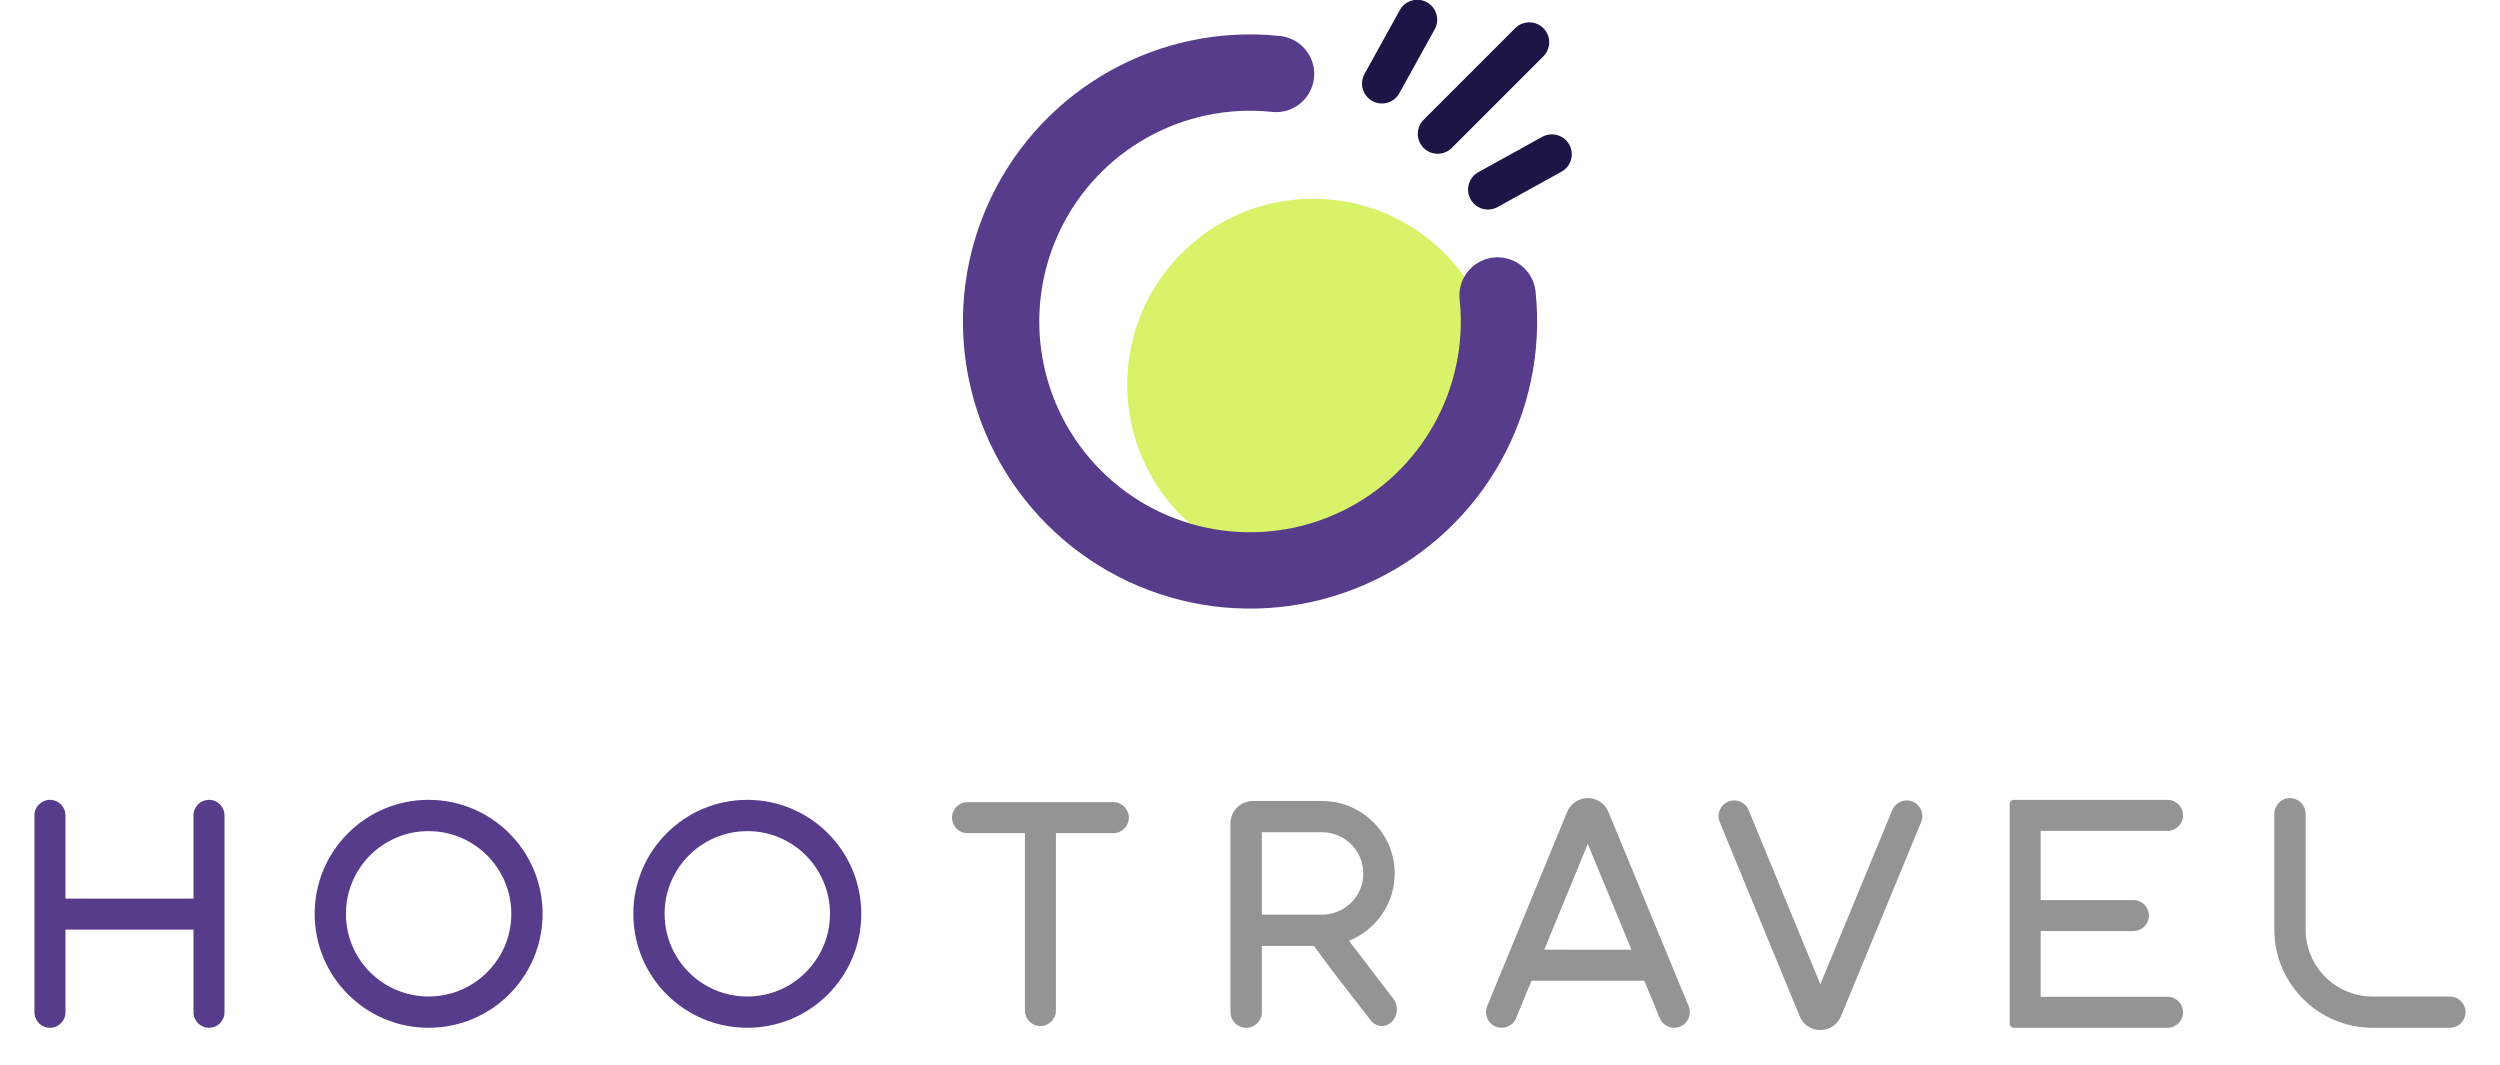
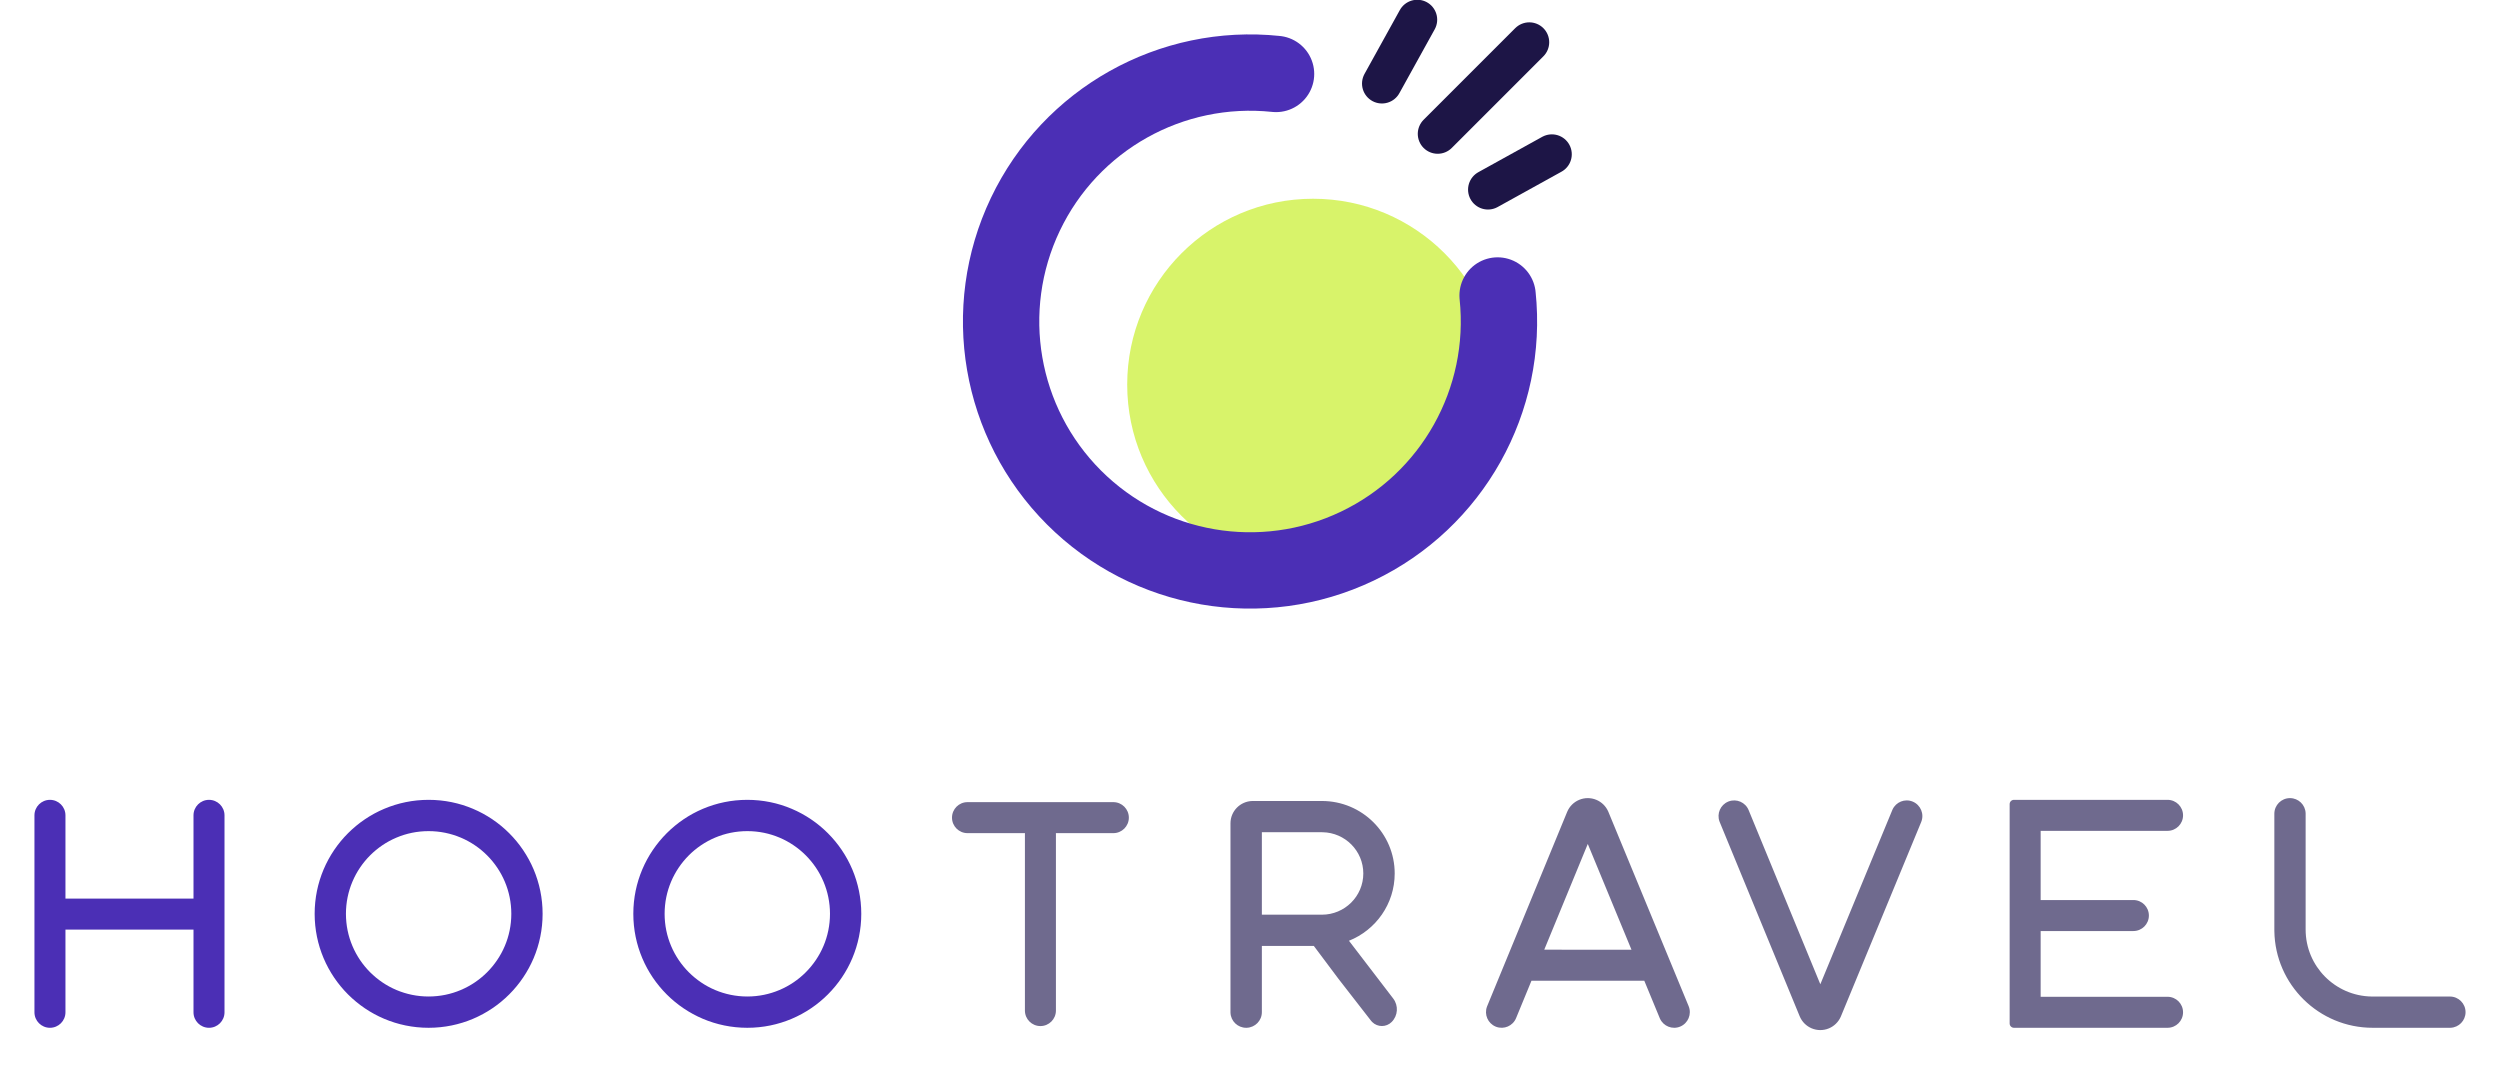
<svg xmlns="http://www.w3.org/2000/svg" viewBox="-60 -60 4354 1854">
  <g transform="translate(2117.0 500.0) scale(2.890173) translate(-256 -256)">
    <circle cx="294" cy="294" r="112" fill="#D8F36A" />
-     <path d="M405.2 240.3A150 150 0 1 1 271.7 106.8" fill="none" stroke="#573C8C" stroke-width="46" stroke-linecap="round" />
+     <path d="M405.2 240.3A150 150 0 1 1 271.7 106.8" fill="none" stroke="#4B2FB5" stroke-width="46" stroke-linecap="round" />
    <path d="M335.5 112.6L356.8 74.1" stroke="#1D1546" stroke-width="24" stroke-linecap="round" fill="none" />
    <path d="M369.1 142.9L424.3 87.7" stroke="#1D1546" stroke-width="24" stroke-linecap="round" fill="none" />
    <path d="M399.4 176.5L437.9 155.2" stroke="#1D1546" stroke-width="24" stroke-linecap="round" fill="none" />
  </g>
  <g transform="translate(0 1330)">
-     <path d="M686.5,3 C796.129,3 885,91.871 885,201.5 C885,311.129 796.129,400 686.5,400 C576.871,400 488,311.129 488,201.5 C488,91.871 576.871,3 686.5,3 Z M686.5,57.49 C606.966,57.49 542.49,121.966 542.49,201.5 C542.49,281.034 606.966,345.51 686.5,345.51 C766.034,345.51 830.51,281.034 830.51,201.5 C830.51,121.966 766.034,57.49 686.5,57.49 Z M1241.5,3 C1351.129,3 1440,91.871 1440,201.5 C1440,311.129 1351.129,400 1241.5,400 C1131.871,400 1043,311.129 1043,201.5 C1043,91.871 1131.871,3 1241.5,3 Z M1241.5,57.49 C1161.966,57.49 1097.49,121.966 1097.49,201.5 C1097.49,281.034 1161.966,345.51 1241.5,345.51 C1321.034,345.51 1385.51,281.034 1385.51,201.5 C1385.51,121.966 1321.034,57.49 1241.5,57.49 Z M304,3 C318.912,3 331,15.088 331,30 L331,373 C331,387.912 318.912,400 304,400 C289.088,400 277,387.912 277,373 L277,229 L54,228.999 L54,373 C54,387.912 41.912,400 27,400 C12.088,400 1.82615513e-15,387.912 0,373 L0,30 C-8.93158249e-15,15.088 12.088,3 27,3 C41.912,3 54,15.088 54,30 L54,174.999 L277,175 L277,30 C277,15.088 289.088,3 304,3 Z" fill="#573C8C" fill-rule="nonzero" />
-     <path d="M3452,3 L3715,3 C3729.912,3 3742,15.088 3742,30 C3742,44.912 3729.912,57 3715,57 L3494,56.999 L3494,177.5 L3655.5,177.5 C3670.412,177.5 3682.5,189.588 3682.5,204.5 C3682.5,219.412 3670.412,231.5 3655.5,231.5 L3494,231.5 L3494,345.999 L3715,346 C3729.912,346 3742,358.088 3742,373 C3742,387.912 3729.912,400 3715,400 L3486.553,400 C3486.536,400 3486.518,400 3486.5,400 L3447.5,400 C3443.358,400 3440,396.642 3440,392.5 L3440,10.5 C3440,6.358 3443.358,3 3447.5,3 L3451.955,3 C3451.97,3 3451.985,3 3452,3 Z M2720.101,2.955 C2729.263,6.74 2736.622,13.879 2740.699,22.893 L2741.213,24.079 L2880.923,362.281 C2886.674,376.202 2880.071,392.158 2866.175,397.92 C2852.574,403.558 2837.028,397.342 2830.981,384.023 L2830.601,383.144 L2803.688,318 L2607.22,317.999 L2580.412,383.115 C2574.799,396.747 2559.431,403.391 2545.745,398.282 L2544.855,397.932 C2531.248,392.309 2524.615,376.913 2529.715,363.202 L2530.064,362.311 L2669.306,24.122 C2677.498,4.224 2700.24,-5.252 2720.101,2.955 Z M2705.289,79.805 L2629.452,263.999 L2781.38,264 L2705.289,79.805 Z M2242.207,5 C2312.233,5 2369,61.509 2369,131.217 C2369,184.34 2336.032,229.797 2289.353,248.421 L2366.412,349.027 C2375.888,361.397 2374.735,378.873 2363.716,389.892 C2354.333,399.274 2339.121,399.274 2329.738,389.892 C2329.032,389.185 2328.37,388.436 2327.757,387.647 L2271.055,314.697 L2228.17,257.434 L2137.66,257.434 L2137.662,372.793 C2137.662,387.506 2125.93,399.491 2111.271,399.984 L2110.331,400 C2095.551,400 2083.511,388.321 2083.016,373.729 L2083,372.793 L2083,43.867 C2083,22.765 2099.893,5.591 2120.951,5.015 L2122.044,5 L2242.207,5 Z M2137.66,59.412 L2137.66,203.021 L2242.207,203.021 C2282.044,203.021 2314.338,170.873 2314.338,131.217 C2314.338,91.997 2282.75,60.121 2243.517,59.425 L2242.207,59.414 L2137.66,59.412 Z M3074.306,379.878 C3082.498,399.776 3105.24,409.252 3125.101,401.045 C3134.263,397.26 3141.622,390.121 3145.699,381.107 L3146.213,379.921 L3285.923,41.719 C3291.674,27.798 3285.071,11.842 3271.175,6.08 C3257.574,0.442 3242.028,6.658 3235.981,19.977 L3235.601,20.856 L3110.289,324.195 L2985.412,20.885 C2979.799,7.253 2964.431,0.609 2950.745,5.718 L2949.855,6.068 C2936.248,11.691 2929.615,27.087 2934.715,40.798 L2935.064,41.689 L3074.306,379.878 Z M3928.245,0 C3942.979,0 3954.98,11.683 3955.474,26.281 L3955.49,27.216 L3955.49,228.926 C3955.49,292.701 4006.727,344.522 4070.323,345.552 L4072.254,345.567 L4206.755,345.567 C4221.802,345.567 4234,357.753 4234,372.784 C4234,387.502 4222.305,399.491 4207.692,399.984 L4206.755,400 L4072.254,400 C3978.619,400 3902.535,324.932 3901.023,231.755 L3901,228.926 L3901,27.216 C3901,12.185 3913.198,0 3928.245,0 Z M1879,7 C1893.912,7 1906,19.088 1906,34 C1906,48.912 1893.912,61 1879,61 L1778.927,61 C1778.975,61.661 1779,62.327 1779,63 L1779,370 C1779,384.912 1766.912,397 1752,397 C1737.088,397 1725,384.912 1725,370 L1725,63 C1725,62.327 1725.025,61.661 1725.073,61 L1625,61 C1610.088,61 1598,48.912 1598,34 C1598,19.088 1610.088,7 1625,7 L1879,7 Z" fill="#949494" />
+     <path d="M686.5,3 C796.129,3 885,91.871 885,201.5 C885,311.129 796.129,400 686.5,400 C576.871,400 488,311.129 488,201.5 C488,91.871 576.871,3 686.5,3 Z M686.5,57.49 C606.966,57.49 542.49,121.966 542.49,201.5 C542.49,281.034 606.966,345.51 686.5,345.51 C766.034,345.51 830.51,281.034 830.51,201.5 C830.51,121.966 766.034,57.49 686.5,57.49 Z M1241.5,3 C1351.129,3 1440,91.871 1440,201.5 C1440,311.129 1351.129,400 1241.5,400 C1131.871,400 1043,311.129 1043,201.5 C1043,91.871 1131.871,3 1241.5,3 Z M1241.5,57.49 C1161.966,57.49 1097.49,121.966 1097.49,201.5 C1097.49,281.034 1161.966,345.51 1241.5,345.51 C1321.034,345.51 1385.51,281.034 1385.51,201.5 C1385.51,121.966 1321.034,57.49 1241.5,57.49 Z M304,3 C318.912,3 331,15.088 331,30 L331,373 C331,387.912 318.912,400 304,400 C289.088,400 277,387.912 277,373 L277,229 L54,228.999 L54,373 C54,387.912 41.912,400 27,400 C12.088,400 1.82615513e-15,387.912 0,373 L0,30 C-8.93158249e-15,15.088 12.088,3 27,3 C41.912,3 54,15.088 54,30 L54,174.999 L277,175 L277,30 C277,15.088 289.088,3 304,3 Z" fill="#4B2FB5" fill-rule="nonzero" />
+     <path d="M3452,3 L3715,3 C3729.912,3 3742,15.088 3742,30 C3742,44.912 3729.912,57 3715,57 L3494,56.999 L3494,177.5 L3655.5,177.5 C3670.412,177.5 3682.5,189.588 3682.5,204.5 C3682.5,219.412 3670.412,231.5 3655.5,231.5 L3494,231.5 L3494,345.999 L3715,346 C3729.912,346 3742,358.088 3742,373 C3742,387.912 3729.912,400 3715,400 L3486.553,400 C3486.536,400 3486.518,400 3486.5,400 L3447.5,400 C3443.358,400 3440,396.642 3440,392.5 L3440,10.5 C3440,6.358 3443.358,3 3447.5,3 L3451.955,3 C3451.97,3 3451.985,3 3452,3 Z M2720.101,2.955 C2729.263,6.74 2736.622,13.879 2740.699,22.893 L2741.213,24.079 L2880.923,362.281 C2886.674,376.202 2880.071,392.158 2866.175,397.92 C2852.574,403.558 2837.028,397.342 2830.981,384.023 L2830.601,383.144 L2803.688,318 L2607.22,317.999 L2580.412,383.115 C2574.799,396.747 2559.431,403.391 2545.745,398.282 L2544.855,397.932 C2531.248,392.309 2524.615,376.913 2529.715,363.202 L2530.064,362.311 L2669.306,24.122 C2677.498,4.224 2700.24,-5.252 2720.101,2.955 Z M2705.289,79.805 L2629.452,263.999 L2781.38,264 L2705.289,79.805 Z M2242.207,5 C2312.233,5 2369,61.509 2369,131.217 C2369,184.34 2336.032,229.797 2289.353,248.421 L2366.412,349.027 C2375.888,361.397 2374.735,378.873 2363.716,389.892 C2354.333,399.274 2339.121,399.274 2329.738,389.892 C2329.032,389.185 2328.37,388.436 2327.757,387.647 L2271.055,314.697 L2228.17,257.434 L2137.66,257.434 L2137.662,372.793 C2137.662,387.506 2125.93,399.491 2111.271,399.984 L2110.331,400 C2095.551,400 2083.511,388.321 2083.016,373.729 L2083,372.793 L2083,43.867 C2083,22.765 2099.893,5.591 2120.951,5.015 L2122.044,5 L2242.207,5 Z M2137.66,59.412 L2137.66,203.021 L2242.207,203.021 C2282.044,203.021 2314.338,170.873 2314.338,131.217 C2314.338,91.997 2282.75,60.121 2243.517,59.425 L2242.207,59.414 L2137.66,59.412 Z M3074.306,379.878 C3082.498,399.776 3105.24,409.252 3125.101,401.045 C3134.263,397.26 3141.622,390.121 3145.699,381.107 L3146.213,379.921 L3285.923,41.719 C3291.674,27.798 3285.071,11.842 3271.175,6.08 C3257.574,0.442 3242.028,6.658 3235.981,19.977 L3235.601,20.856 L3110.289,324.195 L2985.412,20.885 C2979.799,7.253 2964.431,0.609 2950.745,5.718 L2949.855,6.068 C2936.248,11.691 2929.615,27.087 2934.715,40.798 L2935.064,41.689 L3074.306,379.878 Z M3928.245,0 C3942.979,0 3954.98,11.683 3955.474,26.281 L3955.49,27.216 L3955.49,228.926 C3955.49,292.701 4006.727,344.522 4070.323,345.552 L4072.254,345.567 L4206.755,345.567 C4221.802,345.567 4234,357.753 4234,372.784 C4234,387.502 4222.305,399.491 4207.692,399.984 L4206.755,400 L4072.254,400 C3978.619,400 3902.535,324.932 3901.023,231.755 L3901,228.926 L3901,27.216 C3901,12.185 3913.198,0 3928.245,0 Z M1879,7 C1893.912,7 1906,19.088 1906,34 C1906,48.912 1893.912,61 1879,61 L1778.927,61 C1778.975,61.661 1779,62.327 1779,63 L1779,370 C1779,384.912 1766.912,397 1752,397 C1737.088,397 1725,384.912 1725,370 L1725,63 C1725,62.327 1725.025,61.661 1725.073,61 L1625,61 C1610.088,61 1598,48.912 1598,34 C1598,19.088 1610.088,7 1625,7 L1879,7 Z" fill="#6F6A8E" />
  </g>
</svg>
